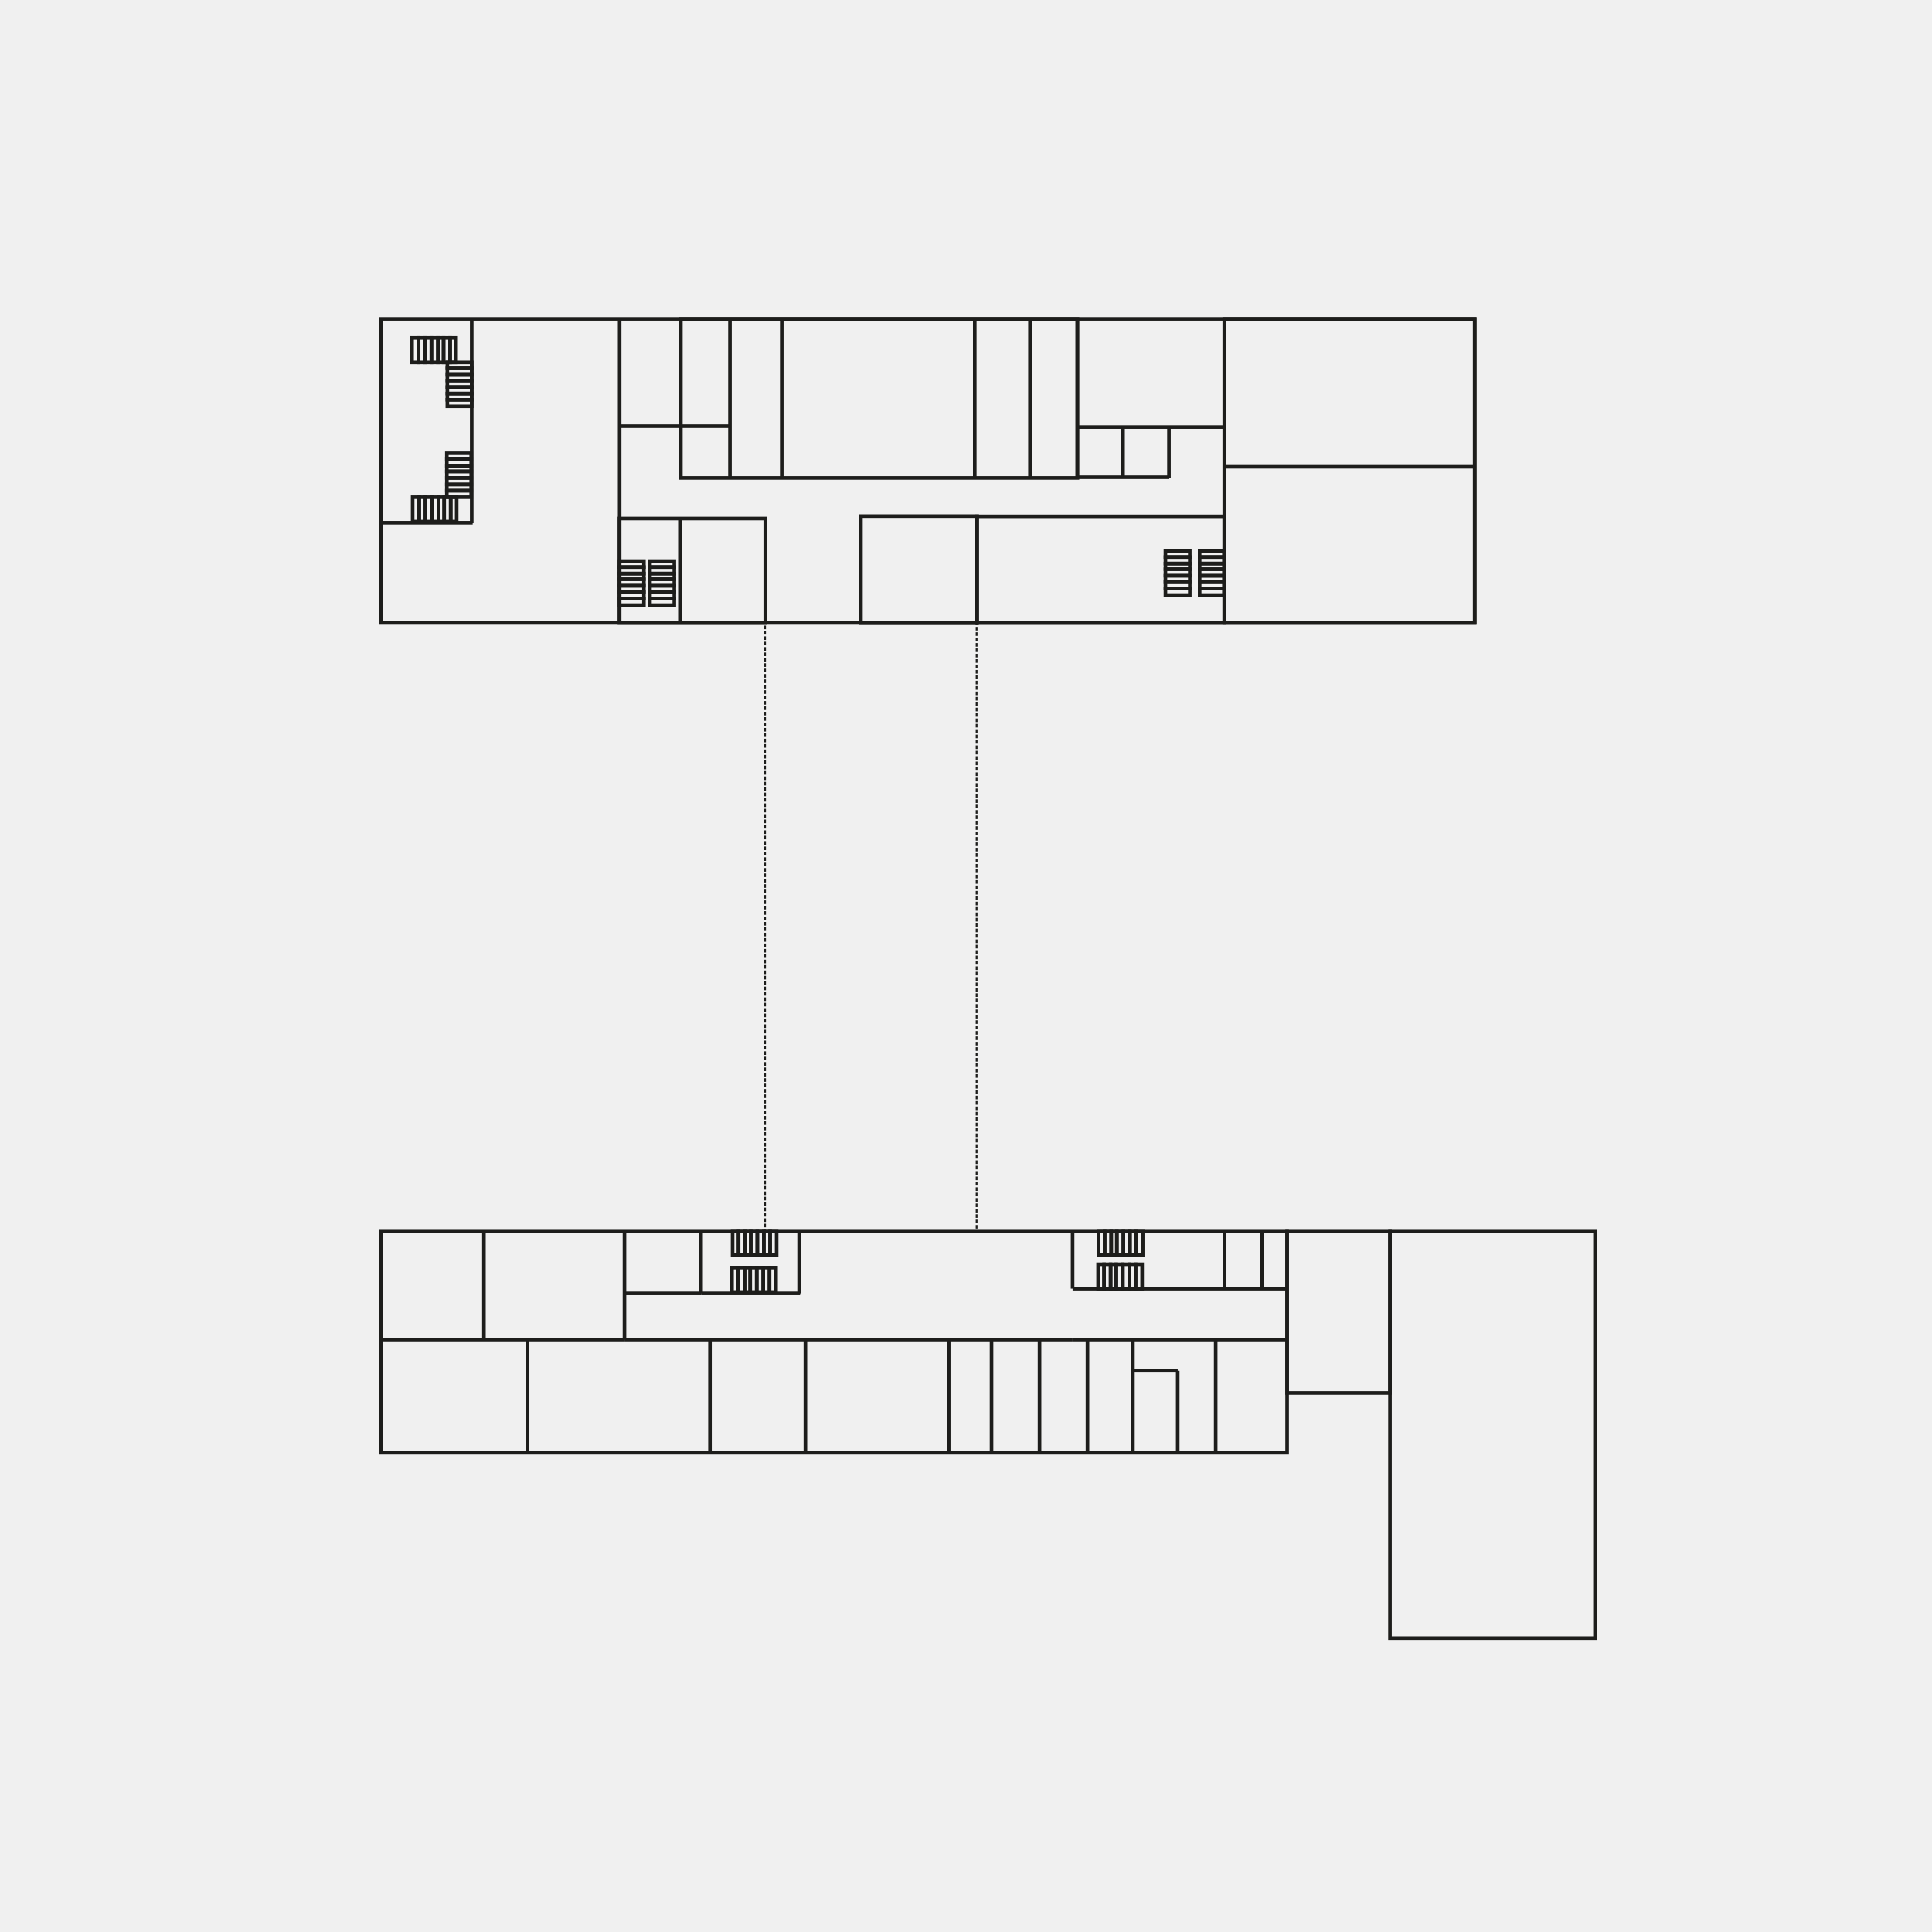
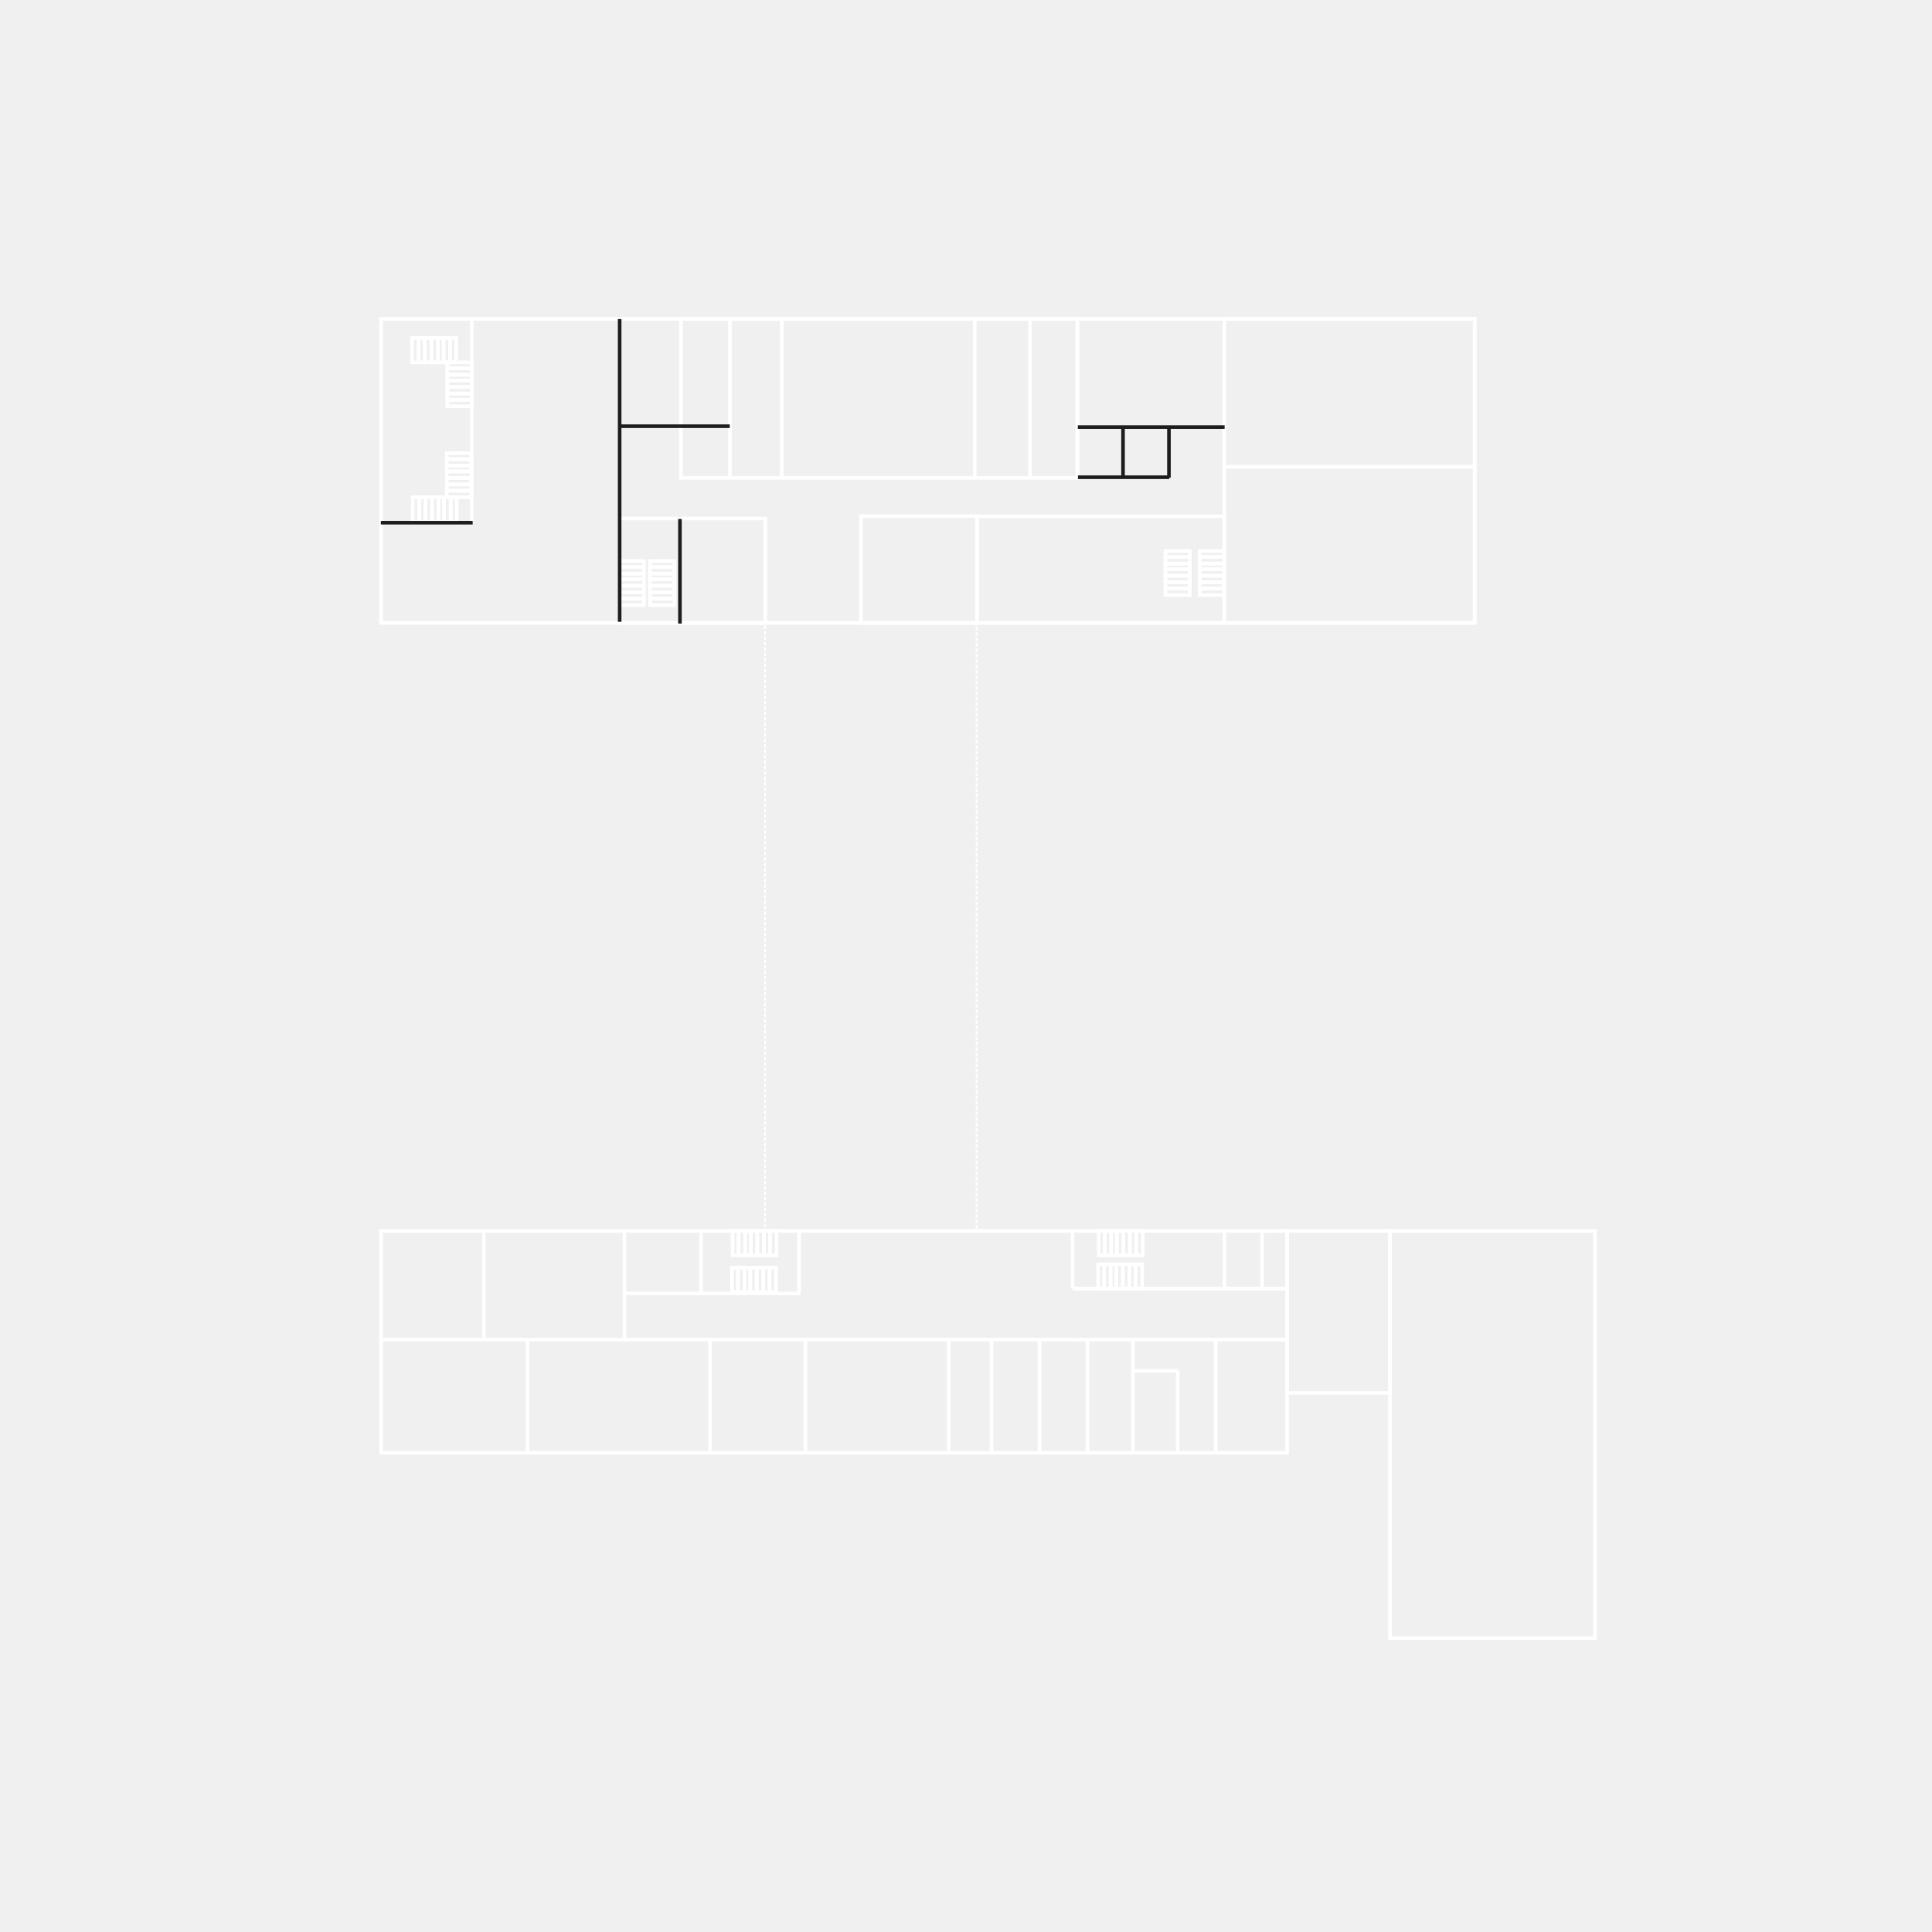
<svg xmlns="http://www.w3.org/2000/svg" id="_Слой_2" data-name="Слой 2" viewBox="0 0 1434 1434" version="1.1">
  <defs id="defs1">
    <style id="style1">
      .cls-1, .cls-2, .cls-3 {
        fill: none;
      }

      .cls-2 {
        stroke-width: 2px;
      }

      .cls-2, .cls-3 {
-         stroke: #1d1d1b;
+         stroke: #ffffff;
        stroke-miterlimit: 10;
      }
    </style>
  </defs>
  <g id="_Слой_2-2" data-name="Слой 2">
    <g id="g123">
      <rect class="cls-2" x="1031.68" y="913.62" width="152.17" height="302.3" id="rect1" style="stroke-width:2.667;stroke-dasharray:none" />
      <rect class="cls-2" x="282.83" y="913.62" width="672.51" height="164.68" id="rect2" style="stroke-width:2.667;stroke-dasharray:none" />
      <rect class="cls-2" x="955.34" y="913.62" width="76.34" height="120.26" id="rect3" style="stroke-width:2.667;stroke-dasharray:none" />
      <rect class="cls-2" x="567.85" y="462.3" width="157.02" height="451.32" id="rect4" style="stroke-width:1.333;stroke-dasharray:2.667,1.333;stroke-dashoffset:0" />
      <line class="cls-2" x1="735.94" y1="1078.3" x2="735.94" y2="994.3" id="line6" style="stroke-width:2.667;stroke-dasharray:none" />
      <line class="cls-2" x1="796.11" y1="994.3" x2="955.34" y2="994.3" id="line7" style="stroke-width:2.667;stroke-dasharray:none" />
      <line class="cls-2" x1="902.32" y1="1078.3" x2="902.32" y2="994.3" id="line8" style="stroke-width:2.667;stroke-dasharray:none" />
      <line class="cls-2" x1="840.88" y1="1078.3" x2="840.88" y2="994.3" id="line9" style="stroke-width:2.667;stroke-dasharray:none" />
      <line class="cls-2" x1="796.11" y1="956.51" x2="955.34" y2="956.51" id="line10" style="stroke-width:2.667;stroke-dasharray:none" />
      <line class="cls-2" x1="593.13" y1="960" x2="593.13" y2="913.62" id="line11" style="stroke-width:2.667;stroke-dasharray:none" />
      <line class="cls-2" x1="282.83" y1="994.3" x2="463.51" y2="994.3" id="line12" style="stroke-width:2.667;stroke-dasharray:none" />
      <line class="cls-2" x1="463.51" y1="913.62" x2="463.51" y2="994.3" id="line13" style="stroke-width:2.667;stroke-dasharray:none" />
      <line class="cls-2" x1="391.51" y1="1078.3" x2="391.51" y2="994.3" id="line14" style="stroke-width:2.667;stroke-dasharray:none" />
      <line class="cls-2" x1="520.36" y1="913.62" x2="520.36" y2="960" id="line15" style="stroke-width:2.667;stroke-dasharray:none" />
      <line class="cls-2" x1="593.87" y1="960" x2="520.36" y2="960" id="line16" style="stroke-width:2.667;stroke-dasharray:none" />
      <rect class="cls-2" x="282.83" y="236.68" width="811.74" height="225.62" id="rect16" style="stroke-width:2.667;stroke-dasharray:none" />
      <rect class="cls-2" x="505.37" y="236.68" width="294.332" height="118.036" id="rect17" style="stroke-width:2.667;stroke-dasharray:none" />
      <rect class="cls-2" x="908.7" y="236.68" width="185.87" height="225.62" id="rect18" style="stroke-width:2.667;stroke-dasharray:none" />
      <rect class="cls-2" x="725.123" y="383.229" width="183.588" height="79.083" id="rect19" style="stroke-width:2.667;stroke-dasharray:none" />
      <rect class="cls-2" x="459.774" y="384.864" width="108.234" height="77.511" id="rect21" style="stroke-width:2.667;stroke-dasharray:none" />
      <rect class="cls-2" x="639.01" y="383.069" width="86.295" height="79.402" id="rect22" style="stroke-width:2.667;stroke-dasharray:none" />
      <line class="cls-2" x1="541.81" y1="354.64" x2="541.81" y2="236.68" id="line22" style="stroke-width:2.667;stroke-dasharray:none" />
      <line class="cls-2" x1="764.47" y1="355.15" x2="764.47" y2="236.68" id="line23" style="stroke-width:2.667;stroke-dasharray:none" />
      <line class="cls-2" x1="723.49" y1="355.15" x2="723.49" y2="236.68" id="line24" style="stroke-width:2.667;stroke-dasharray:none" />
      <line class="cls-2" x1="580.26" y1="355.15" x2="580.26" y2="236.68" id="line25" style="stroke-width:2.667;stroke-dasharray:none" />
      <line class="cls-2" x1="799.57" y1="355.15" x2="799.57" y2="236.68" id="line26" style="stroke-width:2.667;stroke-dasharray:none" />
      <line class="cls-2" x1="908.7" y1="346.45" x2="1094.57" y2="346.45" id="line27" style="stroke-width:2.667;stroke-dasharray:none" />
      <g id="g33" style="stroke-width:2.667;stroke-dasharray:none">
        <rect class="cls-2" x="561.67" y="940.9" width="4.85" height="18.09" id="rect27" style="stroke-width:2.667;stroke-dasharray:none" />
        <rect class="cls-2" x="556.82" y="940.9" width="4.85" height="18.09" id="rect28" style="stroke-width:2.667;stroke-dasharray:none" />
        <rect class="cls-2" x="571.16" y="940.9" width="4.85" height="18.09" id="rect29" style="stroke-width:2.667;stroke-dasharray:none" />
        <rect class="cls-2" x="566.52" y="940.9" width="4.64" height="18.09" id="rect30" style="stroke-width:2.667;stroke-dasharray:none" />
        <rect class="cls-2" x="552.63" y="940.9" width="4.19" height="18.09" id="rect31" style="stroke-width:2.667;stroke-dasharray:none" />
        <rect class="cls-2" x="547.77" y="940.9" width="4.85" height="18.09" id="rect32" style="stroke-width:2.667;stroke-dasharray:none" />
        <rect class="cls-2" x="543.33" y="940.9" width="4.44" height="18.09" id="rect33" style="stroke-width:2.667;stroke-dasharray:none" />
      </g>
      <g id="g40" style="stroke-width:2.667;stroke-dasharray:none">
        <rect class="cls-2" x="562.1" y="913.62" width="4.85" height="18.09" id="rect34" style="stroke-width:2.667;stroke-dasharray:none" />
        <rect class="cls-2" x="557.25" y="913.62" width="4.85" height="18.09" id="rect35" style="stroke-width:2.667;stroke-dasharray:none" />
        <rect class="cls-2" x="571.59" y="913.62" width="4.85" height="18.09" id="rect36" style="stroke-width:2.667;stroke-dasharray:none" />
        <rect class="cls-2" x="566.95" y="913.62" width="4.64" height="18.09" id="rect37" style="stroke-width:2.667;stroke-dasharray:none" />
        <rect class="cls-2" x="553.06" y="913.62" width="4.19" height="18.09" id="rect38" style="stroke-width:2.667;stroke-dasharray:none" />
        <rect class="cls-2" x="548.2" y="913.62" width="4.85" height="18.09" id="rect39" style="stroke-width:2.667;stroke-dasharray:none" />
        <rect class="cls-2" x="543.76" y="913.62" width="4.44" height="18.09" id="rect40" style="stroke-width:2.667;stroke-dasharray:none" />
      </g>
      <line class="cls-2" x1="359.17" y1="912.86" x2="359.17" y2="994.3" id="line40" style="stroke-width:2.667;stroke-dasharray:none" />
      <g id="g47" style="stroke-width:2.667;stroke-dasharray:none">
        <rect class="cls-2" x="833.81" y="913.62" width="4.85" height="18.09" id="rect41" style="stroke-width:2.667;stroke-dasharray:none" />
        <rect class="cls-2" x="828.96" y="913.62" width="4.85" height="18.09" id="rect42" style="stroke-width:2.667;stroke-dasharray:none" />
        <rect class="cls-2" x="843.3" y="913.62" width="4.85" height="18.09" id="rect43" style="stroke-width:2.667;stroke-dasharray:none" />
        <rect class="cls-2" x="838.66" y="913.62" width="4.64" height="18.09" id="rect44" style="stroke-width:2.667;stroke-dasharray:none" />
        <rect class="cls-2" x="824.76" y="913.62" width="4.19" height="18.09" id="rect45" style="stroke-width:2.667;stroke-dasharray:none" />
        <rect class="cls-2" x="819.91" y="913.62" width="4.85" height="18.09" id="rect46" style="stroke-width:2.667;stroke-dasharray:none" />
        <rect class="cls-2" x="815.47" y="913.62" width="4.44" height="18.09" id="rect47" style="stroke-width:2.667;stroke-dasharray:none" />
      </g>
      <g id="g54" style="stroke-width:2.667;stroke-dasharray:none">
        <rect class="cls-2" x="833.38" y="938.42" width="4.85" height="18.09" id="rect48" style="stroke-width:2.667;stroke-dasharray:none" />
        <rect class="cls-2" x="828.53" y="938.42" width="4.85" height="18.09" id="rect49" style="stroke-width:2.667;stroke-dasharray:none" />
        <rect class="cls-2" x="842.87" y="938.42" width="4.85" height="18.09" id="rect50" style="stroke-width:2.667;stroke-dasharray:none" />
        <rect class="cls-2" x="838.23" y="938.42" width="4.64" height="18.09" id="rect51" style="stroke-width:2.667;stroke-dasharray:none" />
        <rect class="cls-2" x="824.33" y="938.42" width="4.19" height="18.09" id="rect52" style="stroke-width:2.667;stroke-dasharray:none" />
        <rect class="cls-2" x="819.48" y="938.42" width="4.85" height="18.09" id="rect53" style="stroke-width:2.667;stroke-dasharray:none" />
        <rect class="cls-2" x="815.04" y="938.42" width="4.44" height="18.09" id="rect54" style="stroke-width:2.667;stroke-dasharray:none" />
      </g>
      <g id="g61" style="stroke-width:2.667;stroke-dasharray:none">
        <rect class="cls-2" x="871.63" y="420.7" width="4.85" height="18.09" transform="translate(1303.8 -444.32) rotate(90)" id="rect55" style="stroke-width:2.667;stroke-dasharray:none" />
        <rect class="cls-2" x="871.63" y="415.85" width="4.85" height="18.09" transform="translate(1298.95 -449.17) rotate(90)" id="rect56" style="stroke-width:2.667;stroke-dasharray:none" />
        <rect class="cls-2" x="871.63" y="430.19" width="4.85" height="18.09" transform="translate(1313.3 -434.83) rotate(90)" id="rect57" style="stroke-width:2.667;stroke-dasharray:none" />
        <rect class="cls-2" x="871.63" y="425.34" width="4.85" height="18.09" transform="translate(1308.44 -439.68) rotate(90)" id="rect58" style="stroke-width:2.667;stroke-dasharray:none" />
        <rect class="cls-2" x="871.96" y="411.32" width="4.19" height="18.09" transform="translate(1294.43 -453.69) rotate(90)" id="rect59" style="stroke-width:2.667;stroke-dasharray:none" />
        <rect class="cls-2" x="871.63" y="406.8" width="4.85" height="18.09" transform="translate(1289.91 -458.21) rotate(90)" id="rect60" style="stroke-width:2.667;stroke-dasharray:none" />
        <rect class="cls-2" x="871.84" y="402.16" width="4.44" height="18.09" transform="translate(1285.26 -462.86) rotate(90)" id="rect61" style="stroke-width:2.667;stroke-dasharray:none" />
      </g>
      <g id="g68" style="stroke-width:2.667;stroke-dasharray:none">
        <rect class="cls-2" x="897.04" y="420.7" width="4.85" height="18.09" transform="translate(1329.21 -469.72) rotate(90)" id="rect62" style="stroke-width:2.667;stroke-dasharray:none" />
        <rect class="cls-2" x="897.04" y="415.85" width="4.85" height="18.09" transform="translate(1324.36 -474.57) rotate(90)" id="rect63" style="stroke-width:2.667;stroke-dasharray:none" />
        <rect class="cls-2" x="897.04" y="430.19" width="4.85" height="18.09" transform="translate(1338.7 -460.23) rotate(90)" id="rect64" style="stroke-width:2.667;stroke-dasharray:none" />
        <rect class="cls-2" x="897.04" y="425.34" width="4.85" height="18.09" transform="translate(1333.85 -465.08) rotate(90)" id="rect65" style="stroke-width:2.667;stroke-dasharray:none" />
        <rect class="cls-2" x="897.37" y="411.32" width="4.19" height="18.09" transform="translate(1319.83 -479.1) rotate(90)" id="rect66" style="stroke-width:2.667;stroke-dasharray:none" />
        <rect class="cls-2" x="897.04" y="406.8" width="4.85" height="18.09" transform="translate(1315.31 -483.62) rotate(90)" id="rect67" style="stroke-width:2.667;stroke-dasharray:none" />
        <rect class="cls-2" x="897.24" y="402.16" width="4.44" height="18.09" transform="translate(1310.66 -488.26) rotate(90)" id="rect68" style="stroke-width:2.667;stroke-dasharray:none" />
      </g>
      <g id="g75" style="stroke-width:2.667;stroke-dasharray:none">
        <rect class="cls-2" x="466.47" y="428.15" width="4.85" height="18.09" transform="translate(906.09 -31.71) rotate(90)" id="rect69" style="stroke-width:2.667;stroke-dasharray:none" />
        <rect class="cls-2" x="466.47" y="423.29" width="4.85" height="18.09" transform="translate(901.23 -36.56) rotate(90)" id="rect70" style="stroke-width:2.667;stroke-dasharray:none" />
        <rect class="cls-2" x="466.47" y="437.64" width="4.85" height="18.09" transform="translate(915.58 -22.21) rotate(90)" id="rect71" style="stroke-width:2.667;stroke-dasharray:none" />
        <rect class="cls-2" x="466.58" y="432.89" width="4.64" height="18.09" transform="translate(910.83 -26.96) rotate(90)" id="rect72" style="stroke-width:2.667;stroke-dasharray:none" />
        <rect class="cls-2" x="466.8" y="418.77" width="4.19" height="18.09" transform="translate(896.71 -41.08) rotate(90)" id="rect73" style="stroke-width:2.667;stroke-dasharray:none" />
        <rect class="cls-2" x="466.47" y="414.25" width="4.85" height="18.09" transform="translate(892.19 -45.6) rotate(90)" id="rect74" style="stroke-width:2.667;stroke-dasharray:none" />
        <rect class="cls-2" x="466.68" y="409.6" width="4.44" height="18.09" transform="translate(887.54 -50.25) rotate(90)" id="rect75" style="stroke-width:2.667;stroke-dasharray:none" />
      </g>
      <g id="g82" style="stroke-width:2.667;stroke-dasharray:none">
        <rect class="cls-2" x="489.05" y="428.15" width="4.85" height="18.09" transform="translate(928.66 -54.28) rotate(90)" id="rect76" style="stroke-width:2.667;stroke-dasharray:none" />
        <rect class="cls-2" x="489.05" y="423.29" width="4.85" height="18.09" transform="translate(923.81 -59.13) rotate(90)" id="rect77" style="stroke-width:2.667;stroke-dasharray:none" />
        <rect class="cls-2" x="489.05" y="437.64" width="4.85" height="18.09" transform="translate(938.15 -44.79) rotate(90)" id="rect78" style="stroke-width:2.667;stroke-dasharray:none" />
        <rect class="cls-2" x="489.15" y="432.89" width="4.64" height="18.09" transform="translate(933.41 -49.54) rotate(90)" id="rect79" style="stroke-width:2.667;stroke-dasharray:none" />
        <rect class="cls-2" x="489.37" y="418.77" width="4.19" height="18.09" transform="translate(919.29 -63.66) rotate(90)" id="rect80" style="stroke-width:2.667;stroke-dasharray:none" />
        <rect class="cls-2" x="489.05" y="414.25" width="4.85" height="18.09" transform="translate(914.77 -68.18) rotate(90)" id="rect81" style="stroke-width:2.667;stroke-dasharray:none" />
        <rect class="cls-2" x="489.25" y="409.6" width="4.44" height="18.09" transform="translate(910.12 -72.82) rotate(90)" id="rect82" style="stroke-width:2.667;stroke-dasharray:none" />
      </g>
      <g id="g89" style="stroke-width:2.667;stroke-dasharray:none">
        <rect class="cls-2" x="338.28" y="348.1" width="4.85" height="18.09" transform="translate(697.86 16.44) rotate(90)" id="rect83" style="stroke-width:2.667;stroke-dasharray:none" />
        <rect class="cls-2" x="338.28" y="343.25" width="4.85" height="18.09" transform="translate(693.01 11.59) rotate(90)" id="rect84" style="stroke-width:2.667;stroke-dasharray:none" />
        <rect class="cls-2" x="338.28" y="357.6" width="4.85" height="18.09" transform="translate(707.35 25.93) rotate(90)" id="rect85" style="stroke-width:2.667;stroke-dasharray:none" />
        <rect class="cls-2" x="338.39" y="352.85" width="4.64" height="18.09" transform="translate(702.6 21.18) rotate(90)" id="rect86" style="stroke-width:2.667;stroke-dasharray:none" />
        <rect class="cls-2" x="338.61" y="338.73" width="4.19" height="18.09" transform="translate(688.48 7.06) rotate(90)" id="rect87" style="stroke-width:2.667;stroke-dasharray:none" />
        <rect class="cls-2" x="338.28" y="334.21" width="4.85" height="18.09" transform="translate(683.96 2.54) rotate(90)" id="rect88" style="stroke-width:2.667;stroke-dasharray:none" />
        <rect class="cls-2" x="338.49" y="329.56" width="4.44" height="18.09" transform="translate(679.31 -2.11) rotate(90)" id="rect89" style="stroke-width:2.667;stroke-dasharray:none" />
      </g>
      <g id="g96" style="stroke-width:2.667;stroke-dasharray:none">
        <rect class="cls-2" x="338.66" y="280.62" width="4.85" height="18.09" transform="translate(630.75 -51.42) rotate(90)" id="rect90" style="stroke-width:2.667;stroke-dasharray:none" />
        <rect class="cls-2" x="338.66" y="275.77" width="4.85" height="18.09" transform="translate(625.89 -56.28) rotate(90)" id="rect91" style="stroke-width:2.667;stroke-dasharray:none" />
        <rect class="cls-2" x="338.66" y="290.11" width="4.85" height="18.09" transform="translate(640.24 -41.93) rotate(90)" id="rect92" style="stroke-width:2.667;stroke-dasharray:none" />
        <rect class="cls-2" x="338.76" y="285.36" width="4.64" height="18.09" transform="translate(635.49 -46.68) rotate(90)" id="rect93" style="stroke-width:2.667;stroke-dasharray:none" />
        <rect class="cls-2" x="338.99" y="271.24" width="4.19" height="18.09" transform="translate(621.37 -60.8) rotate(90)" id="rect94" style="stroke-width:2.667;stroke-dasharray:none" />
        <rect class="cls-2" x="338.66" y="266.72" width="4.85" height="18.09" transform="translate(616.85 -65.32) rotate(90)" id="rect95" style="stroke-width:2.667;stroke-dasharray:none" />
        <rect class="cls-2" x="338.86" y="262.07" width="4.44" height="18.09" transform="translate(612.2 -69.97) rotate(90)" id="rect96" style="stroke-width:2.667;stroke-dasharray:none" />
      </g>
      <g id="g103" style="stroke-width:2.667;stroke-dasharray:none">
        <rect class="cls-2" x="315.34" y="250.81" width="4.85" height="18.09" transform="translate(635.54 519.71) rotate(180)" id="rect97" style="stroke-width:2.667;stroke-dasharray:none" />
        <rect class="cls-2" x="320.19" y="250.81" width="4.85" height="18.09" transform="translate(645.24 519.71) rotate(180)" id="rect98" style="stroke-width:2.667;stroke-dasharray:none" />
        <rect class="cls-2" x="305.85" y="250.81" width="4.85" height="18.09" transform="translate(616.55 519.71) rotate(180)" id="rect99" style="stroke-width:2.667;stroke-dasharray:none" />
        <rect class="cls-2" x="310.7" y="250.81" width="4.64" height="18.09" transform="translate(626.05 519.71) rotate(180)" id="rect100" style="stroke-width:2.667;stroke-dasharray:none" />
        <rect class="cls-2" x="325.05" y="250.81" width="4.19" height="18.09" transform="translate(654.29 519.71) rotate(180)" id="rect101" style="stroke-width:2.667;stroke-dasharray:none" />
        <rect class="cls-2" x="329.24" y="250.81" width="4.85" height="18.09" transform="translate(663.33 519.71) rotate(180)" id="rect102" style="stroke-width:2.667;stroke-dasharray:none" />
        <rect class="cls-2" x="334.09" y="250.81" width="4.44" height="18.09" transform="translate(672.62 519.71) rotate(180)" id="rect103" style="stroke-width:2.667;stroke-dasharray:none" />
      </g>
      <g id="g110" style="stroke-width:2.667;stroke-dasharray:none">
        <rect class="cls-2" x="315.77" y="369.07" width="4.85" height="18.09" transform="translate(636.4 756.22) rotate(180)" id="rect104" style="stroke-width:2.667;stroke-dasharray:none" />
        <rect class="cls-2" x="320.62" y="369.07" width="4.85" height="18.09" transform="translate(646.1 756.22) rotate(180)" id="rect105" style="stroke-width:2.667;stroke-dasharray:none" />
        <rect class="cls-2" x="306.28" y="369.07" width="4.85" height="18.09" transform="translate(617.41 756.22) rotate(180)" id="rect106" style="stroke-width:2.667;stroke-dasharray:none" />
        <rect class="cls-2" x="311.13" y="369.07" width="4.64" height="18.09" transform="translate(626.9 756.22) rotate(180)" id="rect107" style="stroke-width:2.667;stroke-dasharray:none" />
        <rect class="cls-2" x="325.48" y="369.07" width="4.19" height="18.09" transform="translate(655.15 756.22) rotate(180)" id="rect108" style="stroke-width:2.667;stroke-dasharray:none" />
        <rect class="cls-2" x="329.67" y="369.07" width="4.85" height="18.09" transform="translate(664.19 756.22) rotate(180)" id="rect109" style="stroke-width:2.667;stroke-dasharray:none" />
        <rect class="cls-2" x="334.52" y="369.07" width="4.44" height="18.09" transform="translate(673.48 756.22) rotate(180)" id="rect110" style="stroke-width:2.667;stroke-dasharray:none" />
      </g>
      <line class="cls-2" x1="350.13" y1="236.68" x2="350.13" y2="388.34" id="line110" style="stroke-width:2.667;stroke-dasharray:none" />
      <line class="cls-3" x1="908.85" y1="913.62" x2="908.85" y2="956.1" id="line111" style="stroke-width:2.667;stroke-dasharray:none" />
      <line class="cls-3" x1="936.75" y1="913.62" x2="936.75" y2="956.51" id="line112" style="stroke-width:2.667;stroke-dasharray:none" />
      <line class="cls-2" x1="463.51" y1="994.3" x2="796.11" y2="994.3" id="line113" style="stroke-width:2.667;stroke-dasharray:none" />
      <line class="cls-2" x1="526.98" y1="1078.3" x2="526.98" y2="994.3" id="line114" style="stroke-width:2.667;stroke-dasharray:none" />
      <line class="cls-2" x1="597.79" y1="1077.852" x2="597.79" y2="995.13" id="line115" style="stroke-width:2.682;stroke-dasharray:none" />
      <line class="cls-2" x1="704.16" y1="994.3" x2="704.16" y2="1078.3" id="line116" style="stroke-width:2.667;stroke-dasharray:none" />
      <line class="cls-2" x1="771.57" y1="994.3" x2="771.57" y2="1078.3" id="line117" style="stroke-width:2.667;stroke-dasharray:none" />
      <line class="cls-2" x1="807.15" y1="994.3" x2="807.15" y2="1078.3" id="line118" style="stroke-width:2.667;stroke-dasharray:none" />
      <line class="cls-2" x1="841.92" y1="1017.43" x2="874.13" y2="1017.43" id="line119" style="stroke-width:2.667;stroke-dasharray:none" />
      <line class="cls-2" x1="874.13" y1="1078.3" x2="874.13" y2="1017.43" id="line120" style="stroke-width:2.667;stroke-dasharray:none" />
      <line class="cls-2" x1="520.36" y1="960" x2="463.51" y2="960" id="line121" style="stroke-width:2.667;stroke-dasharray:none" />
      <line class="cls-2" x1="796.11" y1="956.51" x2="796.11" y2="913.2" id="line122" style="stroke-width:2.667;stroke-dasharray:none" />
      <line class="cls-2" x1="350.837" y1="387.959" x2="282.677" y2="387.959" id="line123-6" style="fill:none;stroke:#1d1d1b;stroke-width:2.667;stroke-miterlimit:10;stroke-dasharray:none" />
      <line class="cls-2" x1="459.921" y1="461.534" x2="459.921" y2="236.809" id="line22-2" style="fill:none;stroke:#1d1d1b;stroke-width:2.667;stroke-miterlimit:10;stroke-dasharray:none" />
      <line class="cls-2" x1="799.994" y1="317" x2="908.968" y2="317" id="line27-6" style="fill:none;stroke:#1d1d1b;stroke-width:2.667;stroke-miterlimit:10;stroke-dasharray:none" />
      <line class="cls-2" x1="459.976" y1="316.336" x2="541.657" y2="316.336" id="line27-9" style="fill:none;stroke:#1d1d1b;stroke-width:2.667;stroke-miterlimit:10;stroke-dasharray:none" />
      <line class="cls-2" x1="504.671" y1="462.83" x2="504.671" y2="385.198" id="line25-9" style="fill:none;stroke:#1d1d1b;stroke-width:2.667;stroke-miterlimit:10;stroke-dasharray:none" />
      <rect style="fill:#000000;fill-opacity:0;fill-rule:evenodd;stroke-width:2.667;stroke-linecap:square;stroke-dasharray:none;stroke-dashoffset:0.307" id="rect124" width="30.845" height="37.362" x="800.679" y="316.709" />
      <rect style="fill:#000000;fill-opacity:0;fill-rule:evenodd;stroke-width:2.667;stroke-linecap:square;stroke-dasharray:none;stroke-dashoffset:0.307" id="rect125" width="5.213" height="1.738" x="858.026" y="347.989" />
      <line class="cls-2" x1="800.098" y1="354.213" x2="867.877" y2="354.213" id="line27-9-3" style="fill:none;stroke:#1d1d1b;stroke-width:2.667;stroke-miterlimit:10;stroke-dasharray:none" />
      <line class="cls-2" x1="833.549" y1="317.399" x2="833.549" y2="354.767" id="line27-9-3-3" style="fill:none;stroke:#1d1d1b;stroke-width:2.667;stroke-miterlimit:10;stroke-dasharray:none" />
      <line class="cls-2" x1="867.635" y1="317.172" x2="867.635" y2="354.541" id="line27-9-3-3-1" style="fill:none;stroke:#1d1d1b;stroke-width:2.667;stroke-miterlimit:10;stroke-dasharray:none" />
    </g>
    <rect class="cls-1" width="1434" height="1434" id="rect123" />
  </g>
</svg>
